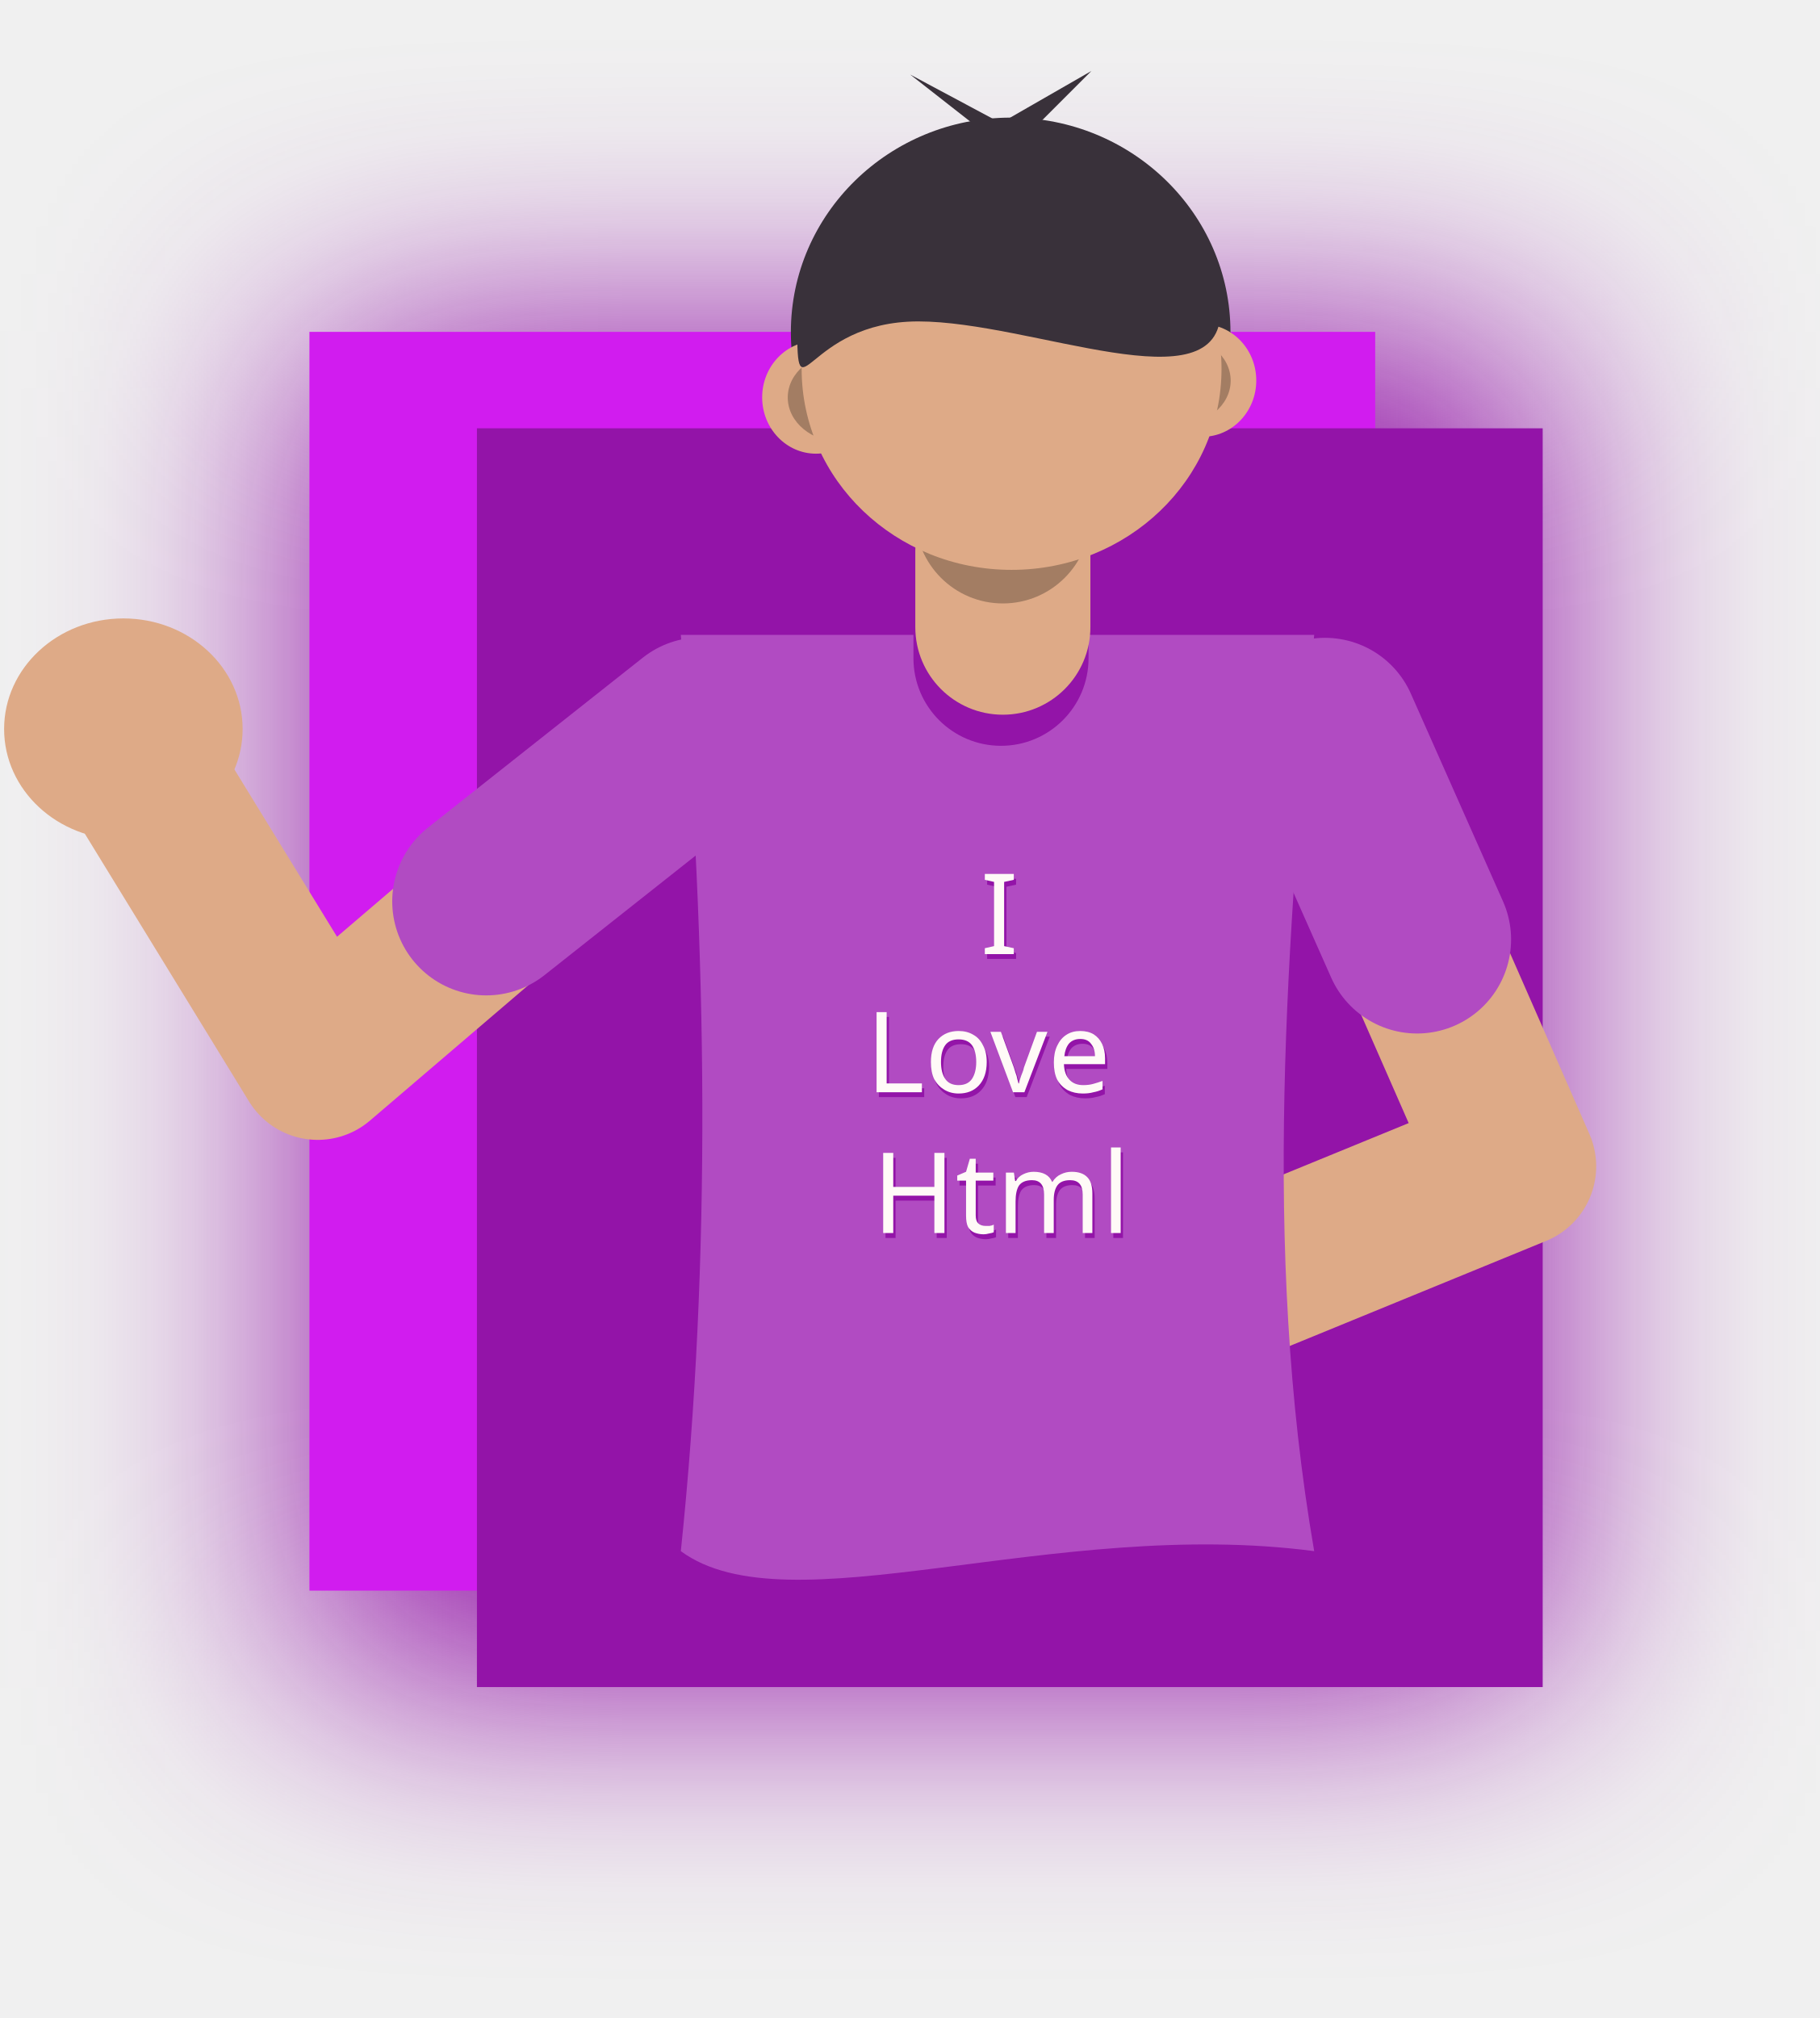
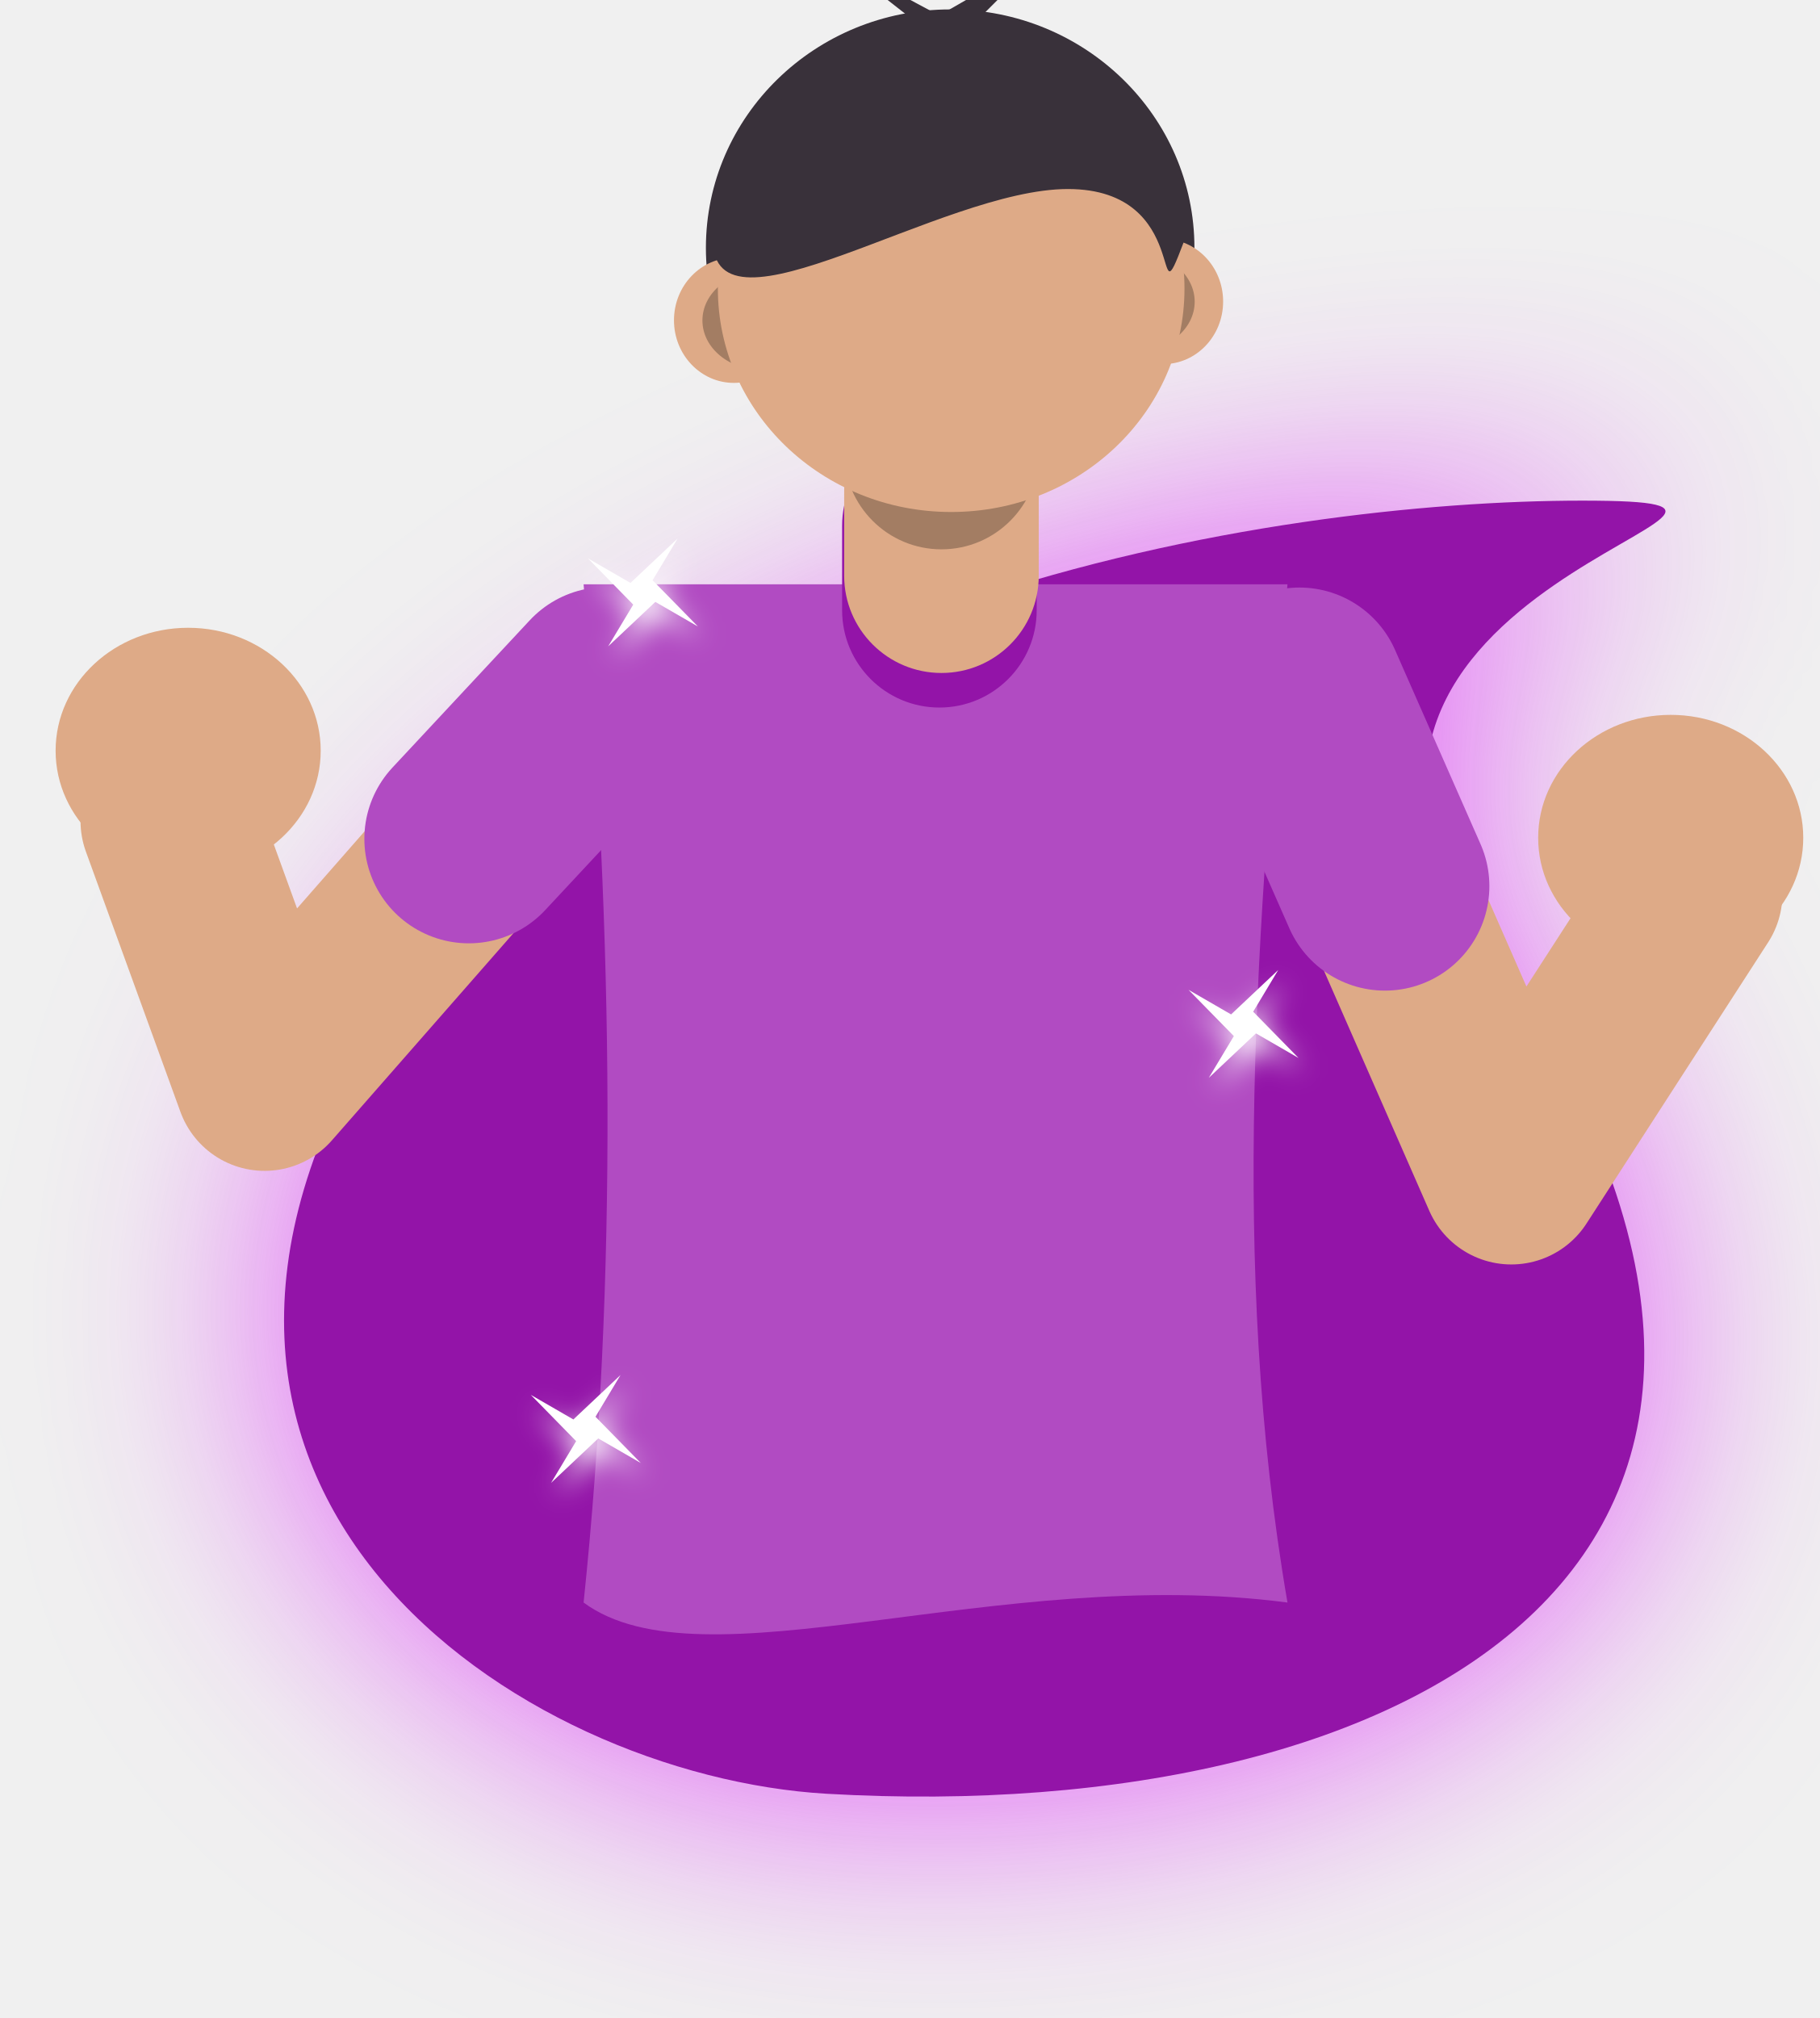
<svg xmlns="http://www.w3.org/2000/svg" width="230mm" height="255mm" viewBox="0 0 230 255" version="1.1" id="svg2365">
  <defs id="defs2359">
-     <filter style="color-interpolation-filters:sRGB" id="filter5857" x="-0.255" width="1.51" y="-0.216" height="1.432">
-       <feGaussianBlur stdDeviation="4.22" id="feGaussianBlur5859" />
+     <filter style="color-interpolation-filters:sRGB" id="filter1336" x="-0.219" width="1.437" y="-0.233" height="1.466">
+       <feGaussianBlur stdDeviation="4.216" id="feGaussianBlur1338" />
+     </filter>
+     <filter style="color-interpolation-filters:sRGB" id="filter1051" x="-0.299" width="1.598" y="-0.299" height="1.598">
+       <feGaussianBlur stdDeviation="5.058" id="feGaussianBlur1053" />
+     </filter>
+     <filter style="color-interpolation-filters:sRGB" id="filter1051-7" x="-0.299" width="1.598" y="-0.299" height="1.598">
+       <feGaussianBlur stdDeviation="5.058" id="feGaussianBlur1053-5" />
+     </filter>
+     <filter style="color-interpolation-filters:sRGB" id="filter1051-7-2" x="-0.299" width="1.598" y="-0.299" height="1.598">
+       <feGaussianBlur stdDeviation="5.058" id="feGaussianBlur1053-5-9" />
    </filter>
  </defs>
  <g id="layer1" transform="translate(0,-42)">
    <g transform="matrix(3.393738,0,0,3.393738,1151.214,1884.34)" id="g2313">
-       <rect transform="matrix(1.157143,0,0,1.076613,-334.473,-198.7609)" y="-308.14" x="5.859" height="46.869" width="39.688" id="rect4719-0-0" style="fill:#9314a8;fill-opacity:1;stroke:none;stroke-width:1;stroke-linecap:round;stroke-linejoin:round;stroke-miterlimit:4;stroke-dasharray:none;stroke-opacity:1;filter:url(#filter5857)" />
-       <g id="g2278">
-         <rect style="fill:#d11cef;fill-opacity:1;stroke:none;stroke-width:1;stroke-linecap:round;stroke-linejoin:round;stroke-miterlimit:4;stroke-dasharray:none;stroke-opacity:1" id="rect4719" width="39.688" height="46.869" x="-327.694" y="-530.508" />
-         <rect style="fill:#9314a8;fill-opacity:1;stroke:none;stroke-width:1;stroke-linecap:round;stroke-linejoin:round;stroke-miterlimit:4;stroke-dasharray:none;stroke-opacity:1" id="rect4719-0" width="39.688" height="46.869" x="-321.457" y="-526.917" />
-         <path style="fill:none;stroke:#deaa87;stroke-width:6;stroke-linecap:round;stroke-linejoin:round;stroke-miterlimit:4;stroke-dasharray:none;stroke-opacity:1" d="m -289.877,-515.616 7.1,16.179 -13.332,5.463" id="path5539-0" />
-         <path style="fill:#b14bc2;fill-opacity:1;stroke:none;stroke-width:1.402;stroke-linecap:round;stroke-linejoin:round;stroke-miterlimit:4;stroke-dasharray:none;stroke-opacity:1" d="m -313.864,-519.224 h 23.586 c -0.996,11.372 -1.958,22.743 0,34.115 -9.745,-1.284 -19.59,2.942 -23.586,0 1.131,-10.806 1.005,-22.241 0,-34.115 z" id="rect5537" />
-         <path style="fill:none;stroke:#deaa87;stroke-width:6;stroke-linecap:round;stroke-linejoin:round;stroke-miterlimit:4;stroke-dasharray:none;stroke-opacity:1" d="m -313.106,-515.633 -14.281,12.211 -6.833,-11.141" id="path5539" />
-         <rect style="fill:#9314a8;fill-opacity:1;stroke:none;stroke-width:8.466;stroke-linecap:round;stroke-linejoin:round;stroke-miterlimit:4;stroke-dasharray:none;stroke-opacity:1" id="rect5556-3" width="6.52" height="9.355" x="-305.201" y="-524.45" ry="3.26" />
-         <rect style="fill:#deaa87;fill-opacity:1;stroke:none;stroke-width:8.466;stroke-linecap:round;stroke-linejoin:round;stroke-miterlimit:4;stroke-dasharray:none;stroke-opacity:1" id="rect5556" width="6.52" height="9.355" x="-305.132" y="-525.608" ry="3.26" />
-         <rect style="fill:#000000;fill-opacity:0.267;stroke:none;stroke-width:8.466;stroke-linecap:round;stroke-linejoin:round;stroke-miterlimit:4;stroke-dasharray:none;stroke-opacity:1" id="rect5556-6" width="6.52" height="9.355" x="-305.132" y="-529.751" ry="3.26" />
-         <ellipse style="fill:#39313a;fill-opacity:1;stroke:none;stroke-width:6.207;stroke-linecap:round;stroke-linejoin:round;stroke-miterlimit:4;stroke-dasharray:none;stroke-opacity:1" id="path5768" cx="-301.581" cy="-530.496" rx="8.185" ry="7.989" />
-         <ellipse style="fill:#deaa87;fill-opacity:1;stroke:none;stroke-width:2.035;stroke-linecap:round;stroke-linejoin:round;stroke-miterlimit:4;stroke-dasharray:none;stroke-opacity:1" id="path5565-2" cx="-308.829" cy="-528.069" rx="2.006" ry="2.097" />
-         <ellipse style="fill:#a37d63;fill-opacity:1;stroke:none;stroke-width:1.812;stroke-linecap:round;stroke-linejoin:round;stroke-miterlimit:4;stroke-dasharray:none;stroke-opacity:1" id="path5565-2-6" cx="-307.876" cy="-528.064" rx="2.006" ry="1.663" />
-         <ellipse style="fill:#deaa87;fill-opacity:1;stroke:none;stroke-width:2.035;stroke-linecap:round;stroke-linejoin:round;stroke-miterlimit:4;stroke-dasharray:none;stroke-opacity:1" id="path5565-2-4" cx="294.441" cy="-528.698" rx="2.006" ry="2.097" transform="scale(-1,1)" />
-         <ellipse style="fill:#a37d63;fill-opacity:1;stroke:none;stroke-width:1.812;stroke-linecap:round;stroke-linejoin:round;stroke-miterlimit:4;stroke-dasharray:none;stroke-opacity:1" id="path5565-2-6-9" cx="295.394" cy="-528.692" rx="2.006" ry="1.663" transform="scale(-1,1)" />
-         <ellipse style="fill:#deaa87;fill-opacity:1;stroke:none;stroke-width:7.589;stroke-linecap:round;stroke-linejoin:round;stroke-miterlimit:4;stroke-dasharray:none;stroke-opacity:1" id="path5565" cx="-301.547" cy="-529.13" rx="7.818" ry="7.484" />
-         <path style="fill:none;stroke:#b14bc2;stroke-width:7;stroke-linecap:round;stroke-linejoin:round;stroke-miterlimit:4;stroke-dasharray:none;stroke-opacity:1" d="m -289.877,-515.616 3.431,7.733" id="path5539-0-8" />
-         <path style="fill:none;stroke:#b14bc2;stroke-width:7;stroke-linecap:round;stroke-linejoin:round;stroke-miterlimit:4;stroke-dasharray:none;stroke-opacity:1" d="m -313.106,-515.633 -8.005,6.331" id="path5539-0-8-9" />
-         <ellipse style="fill:#deaa87;fill-opacity:1;stroke:none;stroke-width:7.682;stroke-linecap:round;stroke-linejoin:round;stroke-miterlimit:4;stroke-dasharray:none;stroke-opacity:1" id="path5673" cx="-334.623" cy="-515.72" rx="4.441" ry="4.118" />
-         <text xml:space="preserve" style="font-style:normal;font-weight:normal;font-size:4.188px;line-height:1.25;font-family:sans-serif;letter-spacing:0px;word-spacing:0px;fill:#9314a8;fill-opacity:1;stroke:none;stroke-width:0.105" x="-302.628" y="-507.158" id="text5687-1">
-           <tspan id="tspan5685-7" x="-302.628" y="-507.158" style="fill:#9314a8;fill-opacity:1;stroke-width:0.105">I</tspan>
-         </text>
-         <text xml:space="preserve" style="font-style:normal;font-weight:normal;font-size:4.188px;line-height:1.25;font-family:sans-serif;letter-spacing:0px;word-spacing:0px;fill:#9314a8;fill-opacity:1;stroke:none;stroke-width:0.105" x="-306.893" y="-502.014" id="text5687-5-2">
-           <tspan id="tspan5685-0-7" x="-306.893" y="-502.014" style="fill:#9314a8;fill-opacity:1;stroke-width:0.105">Love </tspan>
-         </text>
-         <text xml:space="preserve" style="font-style:normal;font-weight:normal;font-size:4.188px;line-height:1.25;font-family:sans-serif;letter-spacing:0px;word-spacing:0px;fill:#9314a8;fill-opacity:1;stroke:none;stroke-width:0.105" x="-306.65" y="-496.769" id="text5687-5-4-2">
-           <tspan id="tspan5685-0-8-2" x="-306.65" y="-496.769" style="fill:#9314a8;fill-opacity:1;stroke-width:0.105">Html</tspan>
-         </text>
-         <text xml:space="preserve" style="font-style:normal;font-weight:normal;font-size:4.188px;line-height:1.25;font-family:sans-serif;letter-spacing:0px;word-spacing:0px;fill:#fffaf7;fill-opacity:1;stroke:none;stroke-width:0.105" x="-302.715" y="-507.34" id="text5687">
-           <tspan id="tspan5685" x="-302.715" y="-507.34" style="fill:#fffaf7;fill-opacity:1;stroke-width:0.105">I</tspan>
-         </text>
-         <text xml:space="preserve" style="font-style:normal;font-weight:normal;font-size:4.188px;line-height:1.25;font-family:sans-serif;letter-spacing:0px;word-spacing:0px;fill:#fffaf7;fill-opacity:1;stroke:none;stroke-width:0.105" x="-306.98" y="-502.196" id="text5687-5">
-           <tspan id="tspan5685-0" x="-306.98" y="-502.196" style="fill:#fffaf7;fill-opacity:1;stroke-width:0.105">Love </tspan>
-         </text>
-         <text xml:space="preserve" style="font-style:normal;font-weight:normal;font-size:4.188px;line-height:1.25;font-family:sans-serif;letter-spacing:0px;word-spacing:0px;fill:#fffaf7;fill-opacity:1;stroke:none;stroke-width:0.105" x="-306.736" y="-496.951" id="text5687-5-4">
-           <tspan id="tspan5685-0-8" x="-306.736" y="-496.951" style="fill:#fffaf7;fill-opacity:1;stroke-width:0.105">Html</tspan>
-         </text>
-         <path style="fill:#39313a;fill-opacity:1;stroke:none;stroke-width:5.198;stroke-linecap:round;stroke-linejoin:round;stroke-miterlimit:4;stroke-dasharray:none;stroke-opacity:1" d="m -293.763,-531.302 c 0,3.619 -7.015,0.405 -11.258,0.405 -4.244,0 -4.51,3.748 -4.51,0.13 0,-3.619 3.44,-6.552 7.684,-6.552 4.244,0 8.085,2.399 8.085,6.017 z" id="path5768-6" />
-         <path style="fill:#39313a;fill-opacity:1;stroke:none;stroke-width:0.265;stroke-linecap:butt;stroke-linejoin:miter;stroke-miterlimit:4;stroke-dasharray:none;stroke-opacity:1" d="m -303.017,-538.284 -2.305,-1.804 3.374,1.804 3.374,-1.938 -2.305,2.305 z" id="path5786" />
-       </g>
+       <g id="g2278" />
+     </g>
+     <path style="opacity:0.652;fill:#d800fb;fill-opacity:1;stroke:none;stroke-width:2;stroke-linecap:round;stroke-linejoin:round;stroke-miterlimit:4;stroke-dasharray:none;stroke-opacity:0.944;filter:url(#filter1336)" d="m -283.667,-507.234 c 14.275,20.62 -2.436,29.665 -22.05,28.531 -10.242,-0.592 -24.747,-10.096 -14.912,-25.885 8.871,-14.24 29.965,-17.439 40.224,-17.439 10.259,10e-6 -11.685,2.627 -3.263,14.794 z" id="path1222-7" transform="matrix(3.771617,0,0,3.771617,1257.528,2074.148)" />
+     <path style="opacity:1;fill:#9314a8;fill-opacity:1;stroke:none;stroke-width:7.543;stroke-linecap:round;stroke-linejoin:round;stroke-miterlimit:4;stroke-dasharray:none;stroke-opacity:0.944" d="m 187.645,161.057 c 53.839,77.771 -9.188,111.885 -83.163,107.608 -38.628,-2.233 -93.337,-38.078 -56.241,-97.629 33.456,-53.708 113.017,-65.775 151.71,-65.775 38.692,3e-5 -44.073,9.907 -12.305,55.795 z" id="path1222" />
+     <path style="fill:none;stroke:#deaa87;stroke-width:22.63;stroke-linecap:round;stroke-linejoin:round;stroke-miterlimit:4;stroke-dasharray:none;stroke-opacity:1" d="m 164.222,129.443 26.777,61.022 22.949,-35.524" id="path5539-0-5" />
+     <path style="fill:#b14bc2;fill-opacity:1;stroke:none;stroke-width:5.287;stroke-linecap:round;stroke-linejoin:round;stroke-miterlimit:4;stroke-dasharray:none;stroke-opacity:1" d="m 73.754,115.835 h 88.957 c -3.758,42.889 -7.386,85.778 0,128.667 -36.753,-4.842 -73.886,11.098 -88.957,0 4.268,-40.755 3.791,-83.883 0,-128.667 z" id="rect5537-3" />
+     <path style="fill:none;stroke:#deaa87;stroke-width:22.63;stroke-linecap:round;stroke-linejoin:round;stroke-miterlimit:4;stroke-dasharray:none;stroke-opacity:1" d="M 76.611,129.378 33.439,178.638 21.491,145.75" id="path5539-5" />
+     <rect style="fill:#9314a8;fill-opacity:1;stroke:none;stroke-width:31.93;stroke-linecap:round;stroke-linejoin:round;stroke-miterlimit:4;stroke-dasharray:none;stroke-opacity:1" id="rect5556-3-6" width="24.591" height="35.283" x="106.426" y="96.124" ry="12.296" />
+     <rect style="fill:#deaa87;fill-opacity:1;stroke:none;stroke-width:31.93;stroke-linecap:round;stroke-linejoin:round;stroke-miterlimit:4;stroke-dasharray:none;stroke-opacity:1" id="rect5556-2" width="24.591" height="35.283" x="106.685" y="91.756" ry="12.296" />
+     <rect style="fill:#000000;fill-opacity:0.267;stroke:none;stroke-width:31.93;stroke-linecap:round;stroke-linejoin:round;stroke-miterlimit:4;stroke-dasharray:none;stroke-opacity:1" id="rect5556-6-9" width="24.591" height="35.283" x="106.685" y="76.132" ry="12.296" />
+     <ellipse style="fill:#39313a;fill-opacity:1;stroke:none;stroke-width:23.411;stroke-linecap:round;stroke-linejoin:round;stroke-miterlimit:4;stroke-dasharray:none;stroke-opacity:1" id="path5768-1" cx="120.081" cy="73.32" rx="30.87" ry="30.13" />
+     <ellipse style="fill:#deaa87;fill-opacity:1;stroke:none;stroke-width:7.677;stroke-linecap:round;stroke-linejoin:round;stroke-miterlimit:4;stroke-dasharray:none;stroke-opacity:1" id="path5565-2-2" cx="92.744" cy="82.473" rx="7.567" ry="7.911" />
+     <ellipse style="fill:#a37d63;fill-opacity:1;stroke:none;stroke-width:6.836;stroke-linecap:round;stroke-linejoin:round;stroke-miterlimit:4;stroke-dasharray:none;stroke-opacity:1" id="path5565-2-6-7" cx="96.339" cy="82.494" rx="7.567" ry="6.272" />
+     <ellipse style="fill:#deaa87;fill-opacity:1;stroke:none;stroke-width:7.677;stroke-linecap:round;stroke-linejoin:round;stroke-miterlimit:4;stroke-dasharray:none;stroke-opacity:1" id="path5565-2-4-0" cx="-147.011" cy="80.101" rx="7.567" ry="7.911" transform="scale(-1,1)" />
+     <ellipse style="fill:#a37d63;fill-opacity:1;stroke:none;stroke-width:6.836;stroke-linecap:round;stroke-linejoin:round;stroke-miterlimit:4;stroke-dasharray:none;stroke-opacity:1" id="path5565-2-6-9-9" cx="-143.416" cy="80.123" rx="7.567" ry="6.272" transform="scale(-1,1)" />
+     <ellipse style="fill:#deaa87;fill-opacity:1;stroke:none;stroke-width:28.625;stroke-linecap:round;stroke-linejoin:round;stroke-miterlimit:4;stroke-dasharray:none;stroke-opacity:1" id="path5565-3" cx="120.209" cy="78.472" rx="29.485" ry="28.225" />
+     <path style="fill:none;stroke:#b14bc2;stroke-width:26.401;stroke-linecap:round;stroke-linejoin:round;stroke-miterlimit:4;stroke-dasharray:none;stroke-opacity:1" d="m 164.222,129.443 10.803,24.534" id="path5539-0-8-6" />
+     <path style="fill:none;stroke:#b14bc2;stroke-width:26.401;stroke-linecap:round;stroke-linejoin:round;stroke-miterlimit:4;stroke-dasharray:none;stroke-opacity:1" d="M 76.611,129.378 59.248,148" id="path5539-0-8-9-0" />
+     <ellipse style="fill:#deaa87;fill-opacity:1;stroke:none;stroke-width:28.972;stroke-linecap:round;stroke-linejoin:round;stroke-miterlimit:4;stroke-dasharray:none;stroke-opacity:1" id="path5673-6" cx="23.779" cy="136.86" rx="16.751" ry="15.532" />
+     <path style="fill:#39313a;fill-opacity:1;stroke:none;stroke-width:19.605;stroke-linecap:round;stroke-linejoin:round;stroke-miterlimit:4;stroke-dasharray:none;stroke-opacity:1" d="m 149.567,72.675 c -4.186,11.055 1.39,-6.79 -14.615,-6.79 -16.005,0 -44.856,20.059 -44.856,6.412 0,-13.648 12.975,-24.712 28.98,-24.712 16.005,0 34.644,14.123 30.492,25.09 z" id="path5768-6-8" />
+     <path style="fill:#39313a;fill-opacity:1;stroke:none;stroke-width:0.999;stroke-linecap:butt;stroke-linejoin:miter;stroke-miterlimit:4;stroke-dasharray:none;stroke-opacity:1" d="m 114.665,43.946 -8.694,-6.804 12.726,6.804 12.726,-7.308 -8.694,8.694 z" id="path5786-9" />
+     <ellipse style="fill:#deaa87;fill-opacity:1;stroke:none;stroke-width:28.972;stroke-linecap:round;stroke-linejoin:round;stroke-miterlimit:4;stroke-dasharray:none;stroke-opacity:1" id="path5673-6-3" cx="211.143" cy="147.864" rx="16.751" ry="15.532" />
+     <g id="g1057">
+       <path transform="matrix(0.3421053,0,0,0.3355263,49.895,151.8794)" d="M 90.872,223.501 73.055,204.962 57.73,230.984 76.269,213.168 50.247,197.843 l 17.817,18.539 15.325,-26.022 -18.539,17.817 z" id="path1026" style="opacity:1;fill:#ffffff;fill-opacity:1;stroke:none;stroke-width:2;stroke-linecap:round;stroke-linejoin:round;stroke-miterlimit:4;stroke-dasharray:none;stroke-opacity:0.944" />
+       <path transform="matrix(0.3421053,0,0,0.3355263,50.42954,153.4831)" d="M 90.872,223.501 73.055,204.962 57.73,230.984 76.269,213.168 50.247,197.843 l 17.817,18.539 15.325,-26.022 -18.539,17.817 z" id="path1026-6" style="opacity:1;fill:#ffffff;fill-opacity:1;stroke:none;stroke-width:2;stroke-linecap:round;stroke-linejoin:round;stroke-miterlimit:4;stroke-dasharray:none;stroke-opacity:0.944;filter:url(#filter1051)" />
+     </g>
+     <g transform="translate(83.12082,-51.18212)" id="g1057-3">
+       <path transform="matrix(0.3421053,0,0,0.3355263,49.895,151.8794)" d="M 90.872,223.501 73.055,204.962 57.73,230.984 76.269,213.168 50.247,197.843 l 17.817,18.539 15.325,-26.022 -18.539,17.817 z" id="path1026-5" style="opacity:1;fill:#ffffff;fill-opacity:1;stroke:none;stroke-width:2;stroke-linecap:round;stroke-linejoin:round;stroke-miterlimit:4;stroke-dasharray:none;stroke-opacity:0.944" />
+       <path transform="matrix(0.3421053,0,0,0.3355263,50.42954,153.4831)" d="M 90.872,223.501 73.055,204.962 57.73,230.984 76.269,213.168 50.247,197.843 l 17.817,18.539 15.325,-26.022 -18.539,17.817 z" id="path1026-6-6" style="opacity:1;fill:#ffffff;fill-opacity:1;stroke:none;stroke-width:2;stroke-linecap:round;stroke-linejoin:round;stroke-miterlimit:4;stroke-dasharray:none;stroke-opacity:0.944;filter:url(#filter1051-7)" />
+     </g>
+     <g transform="translate(7.216276,-105.7051)" id="g1057-3-1">
+       <path transform="matrix(0.3421053,0,0,0.3355263,49.895,151.8794)" d="M 90.872,223.501 73.055,204.962 57.73,230.984 76.269,213.168 50.247,197.843 l 17.817,18.539 15.325,-26.022 -18.539,17.817 z" id="path1026-5-2" style="opacity:1;fill:#ffffff;fill-opacity:1;stroke:none;stroke-width:2;stroke-linecap:round;stroke-linejoin:round;stroke-miterlimit:4;stroke-dasharray:none;stroke-opacity:0.944" />
+       <path transform="matrix(0.3421053,0,0,0.3355263,50.42954,153.4831)" d="M 90.872,223.501 73.055,204.962 57.73,230.984 76.269,213.168 50.247,197.843 l 17.817,18.539 15.325,-26.022 -18.539,17.817 z" id="path1026-6-6-7" style="opacity:1;fill:#ffffff;fill-opacity:1;stroke:none;stroke-width:2;stroke-linecap:round;stroke-linejoin:round;stroke-miterlimit:4;stroke-dasharray:none;stroke-opacity:0.944;filter:url(#filter1051-7-2)" />
    </g>
  </g>
</svg>
